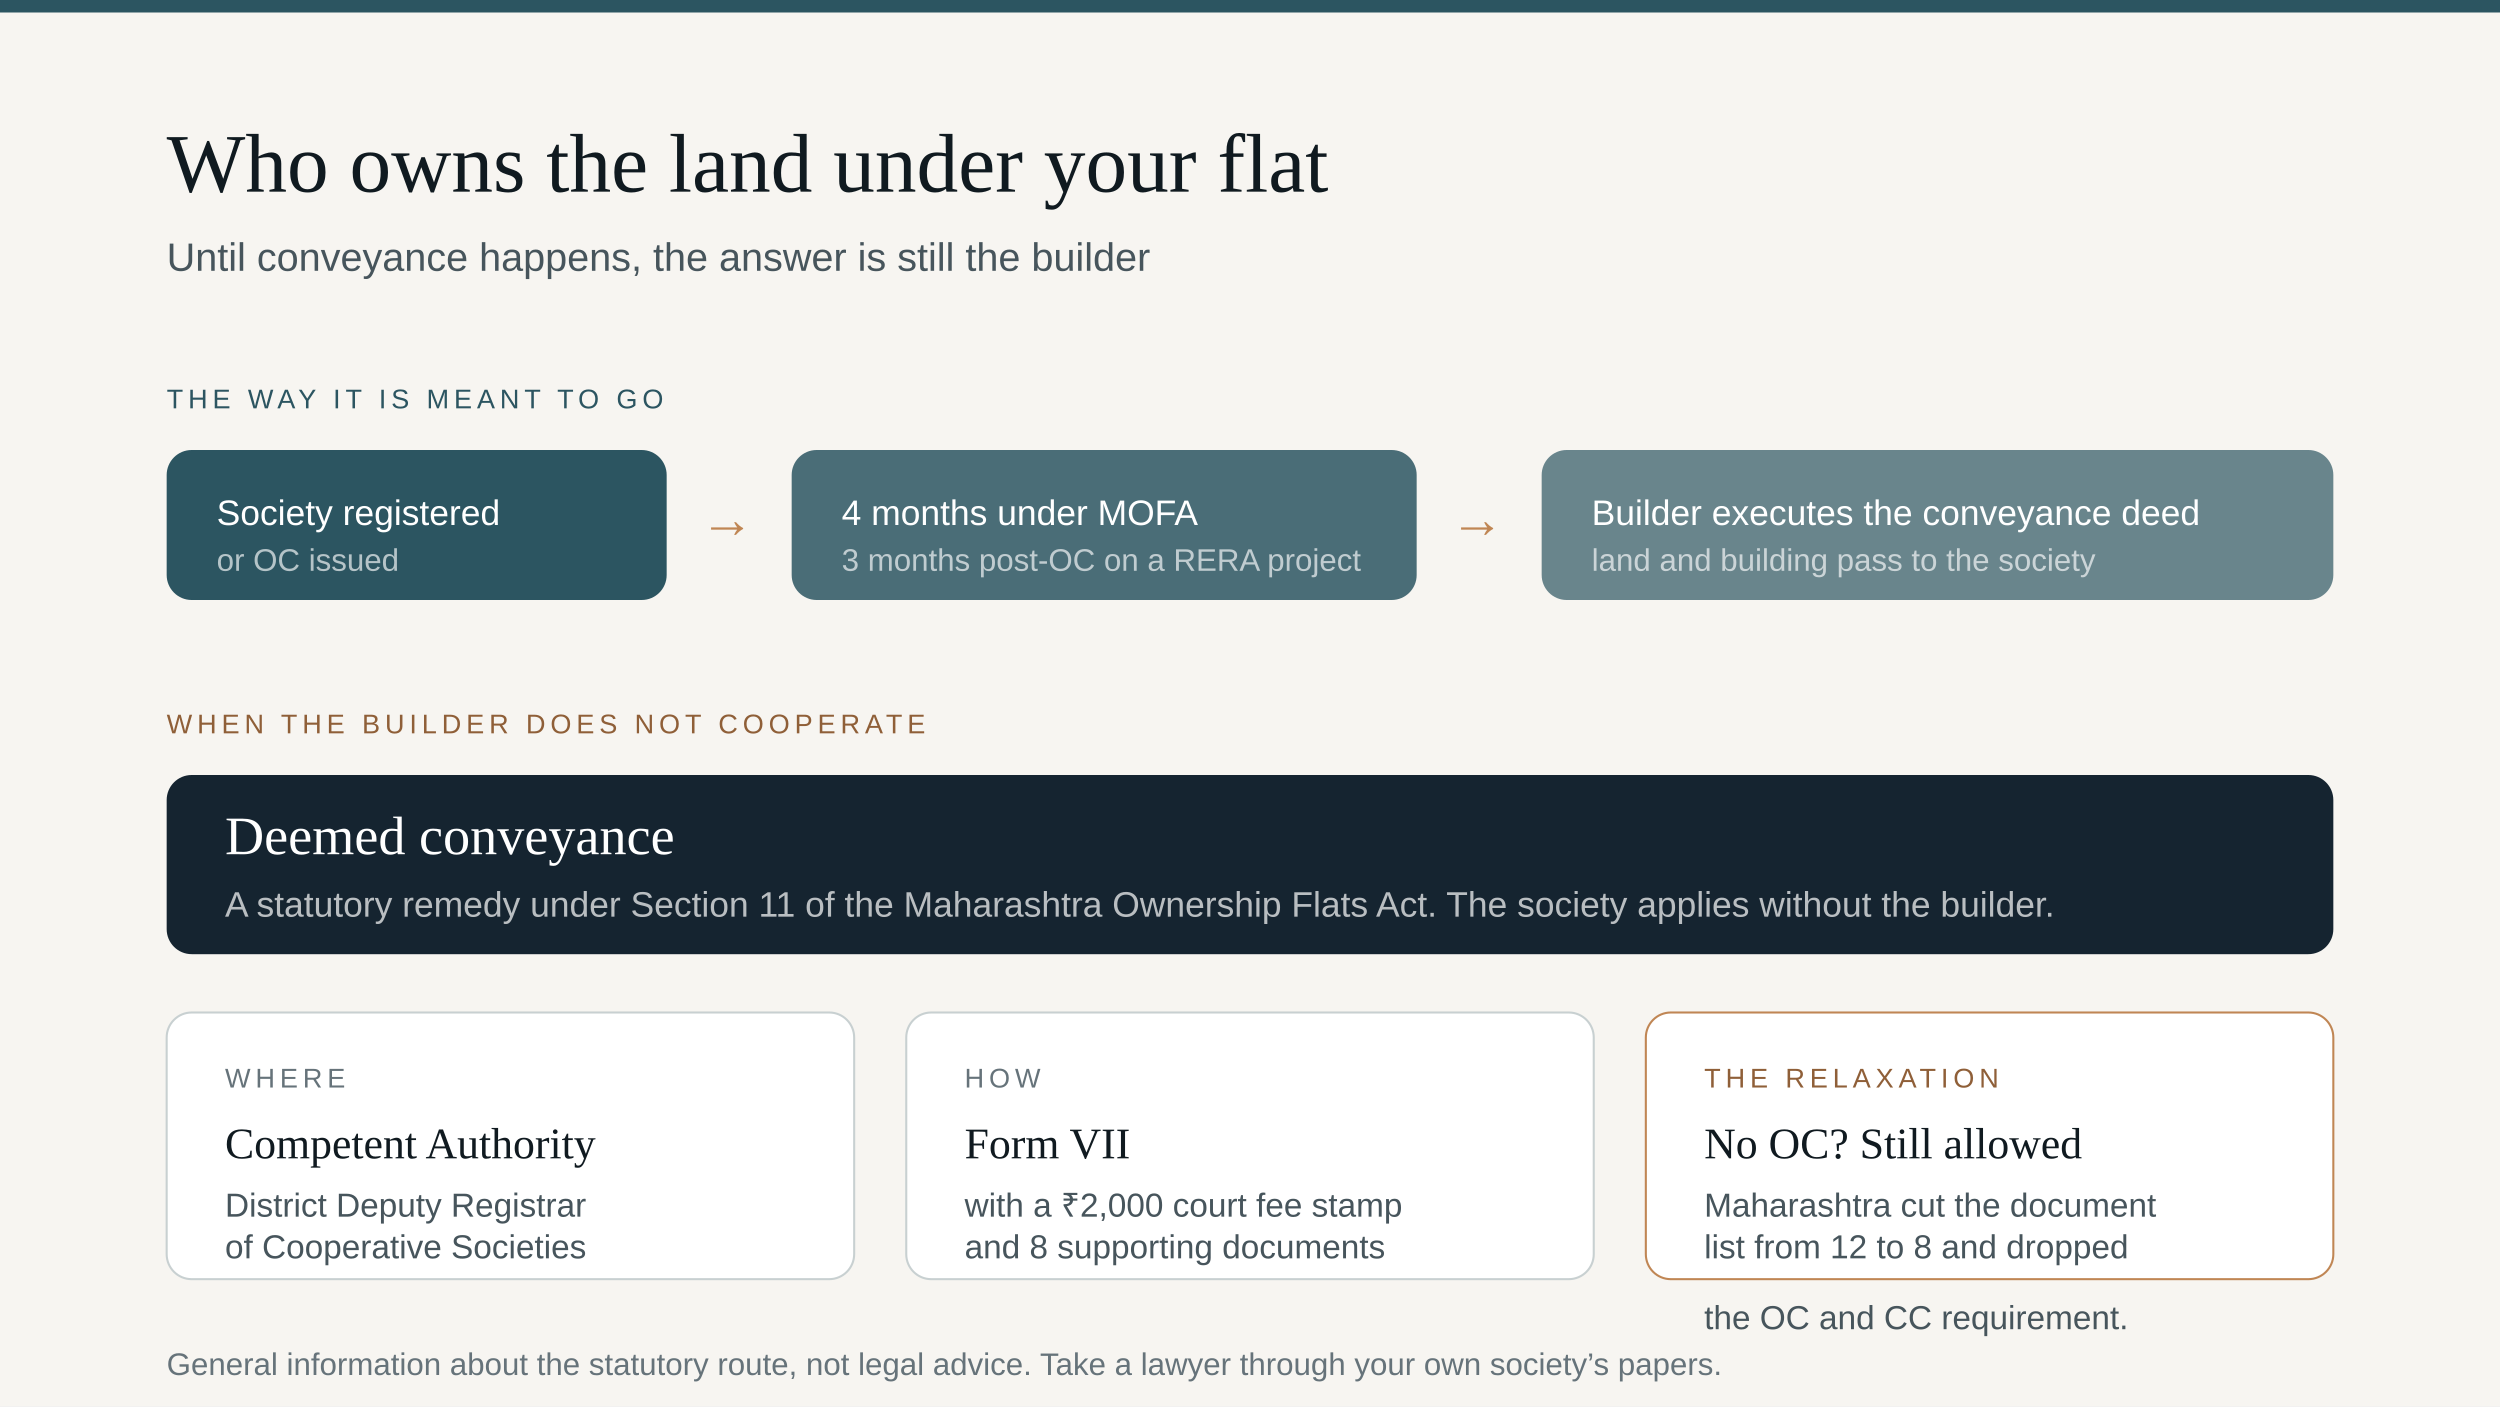
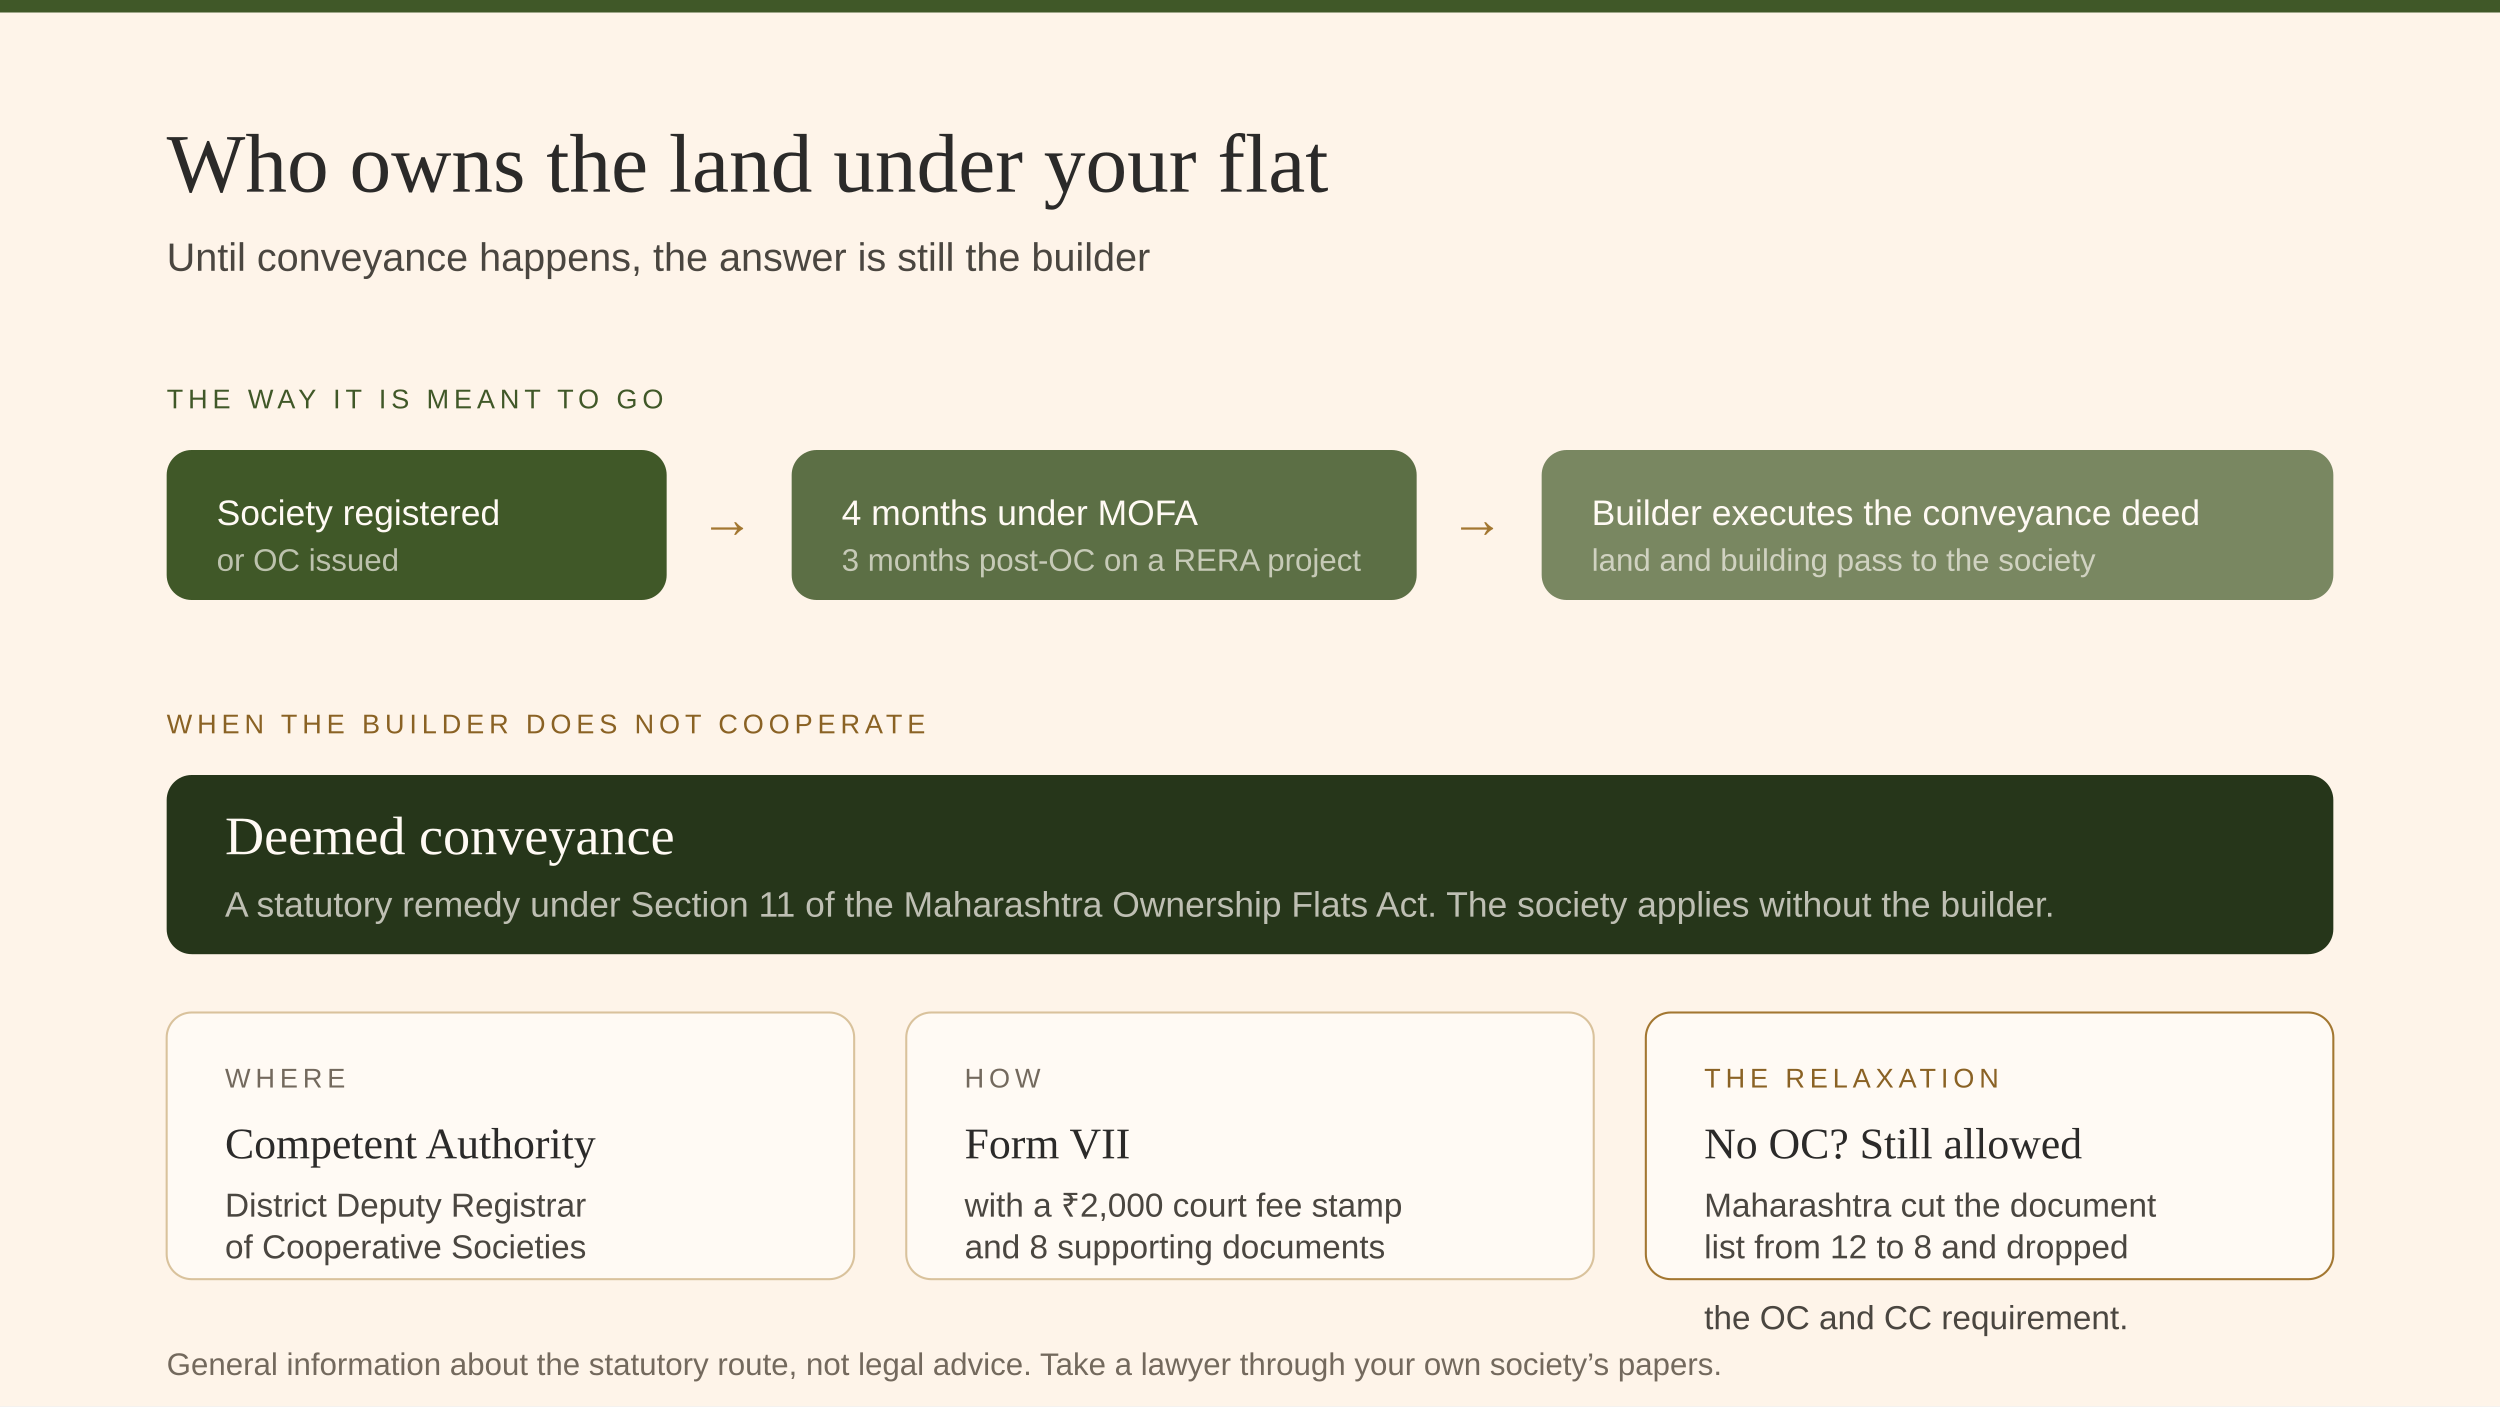
<svg xmlns="http://www.w3.org/2000/svg" viewBox="0 0 1200 675" width="1200" height="675" role="img" aria-label="Timeline showing conveyance deadlines and the deemed conveyance route in Maharashtra">
-   <rect width="1200" height="675" fill="#f7f5f1" />
-   <rect x="0" y="0" width="1200" height="6" fill="#2c5561" />
-   <text x="80" y="92" font-family="Georgia, 'Times New Roman', serif" font-size="40" fill="#101a20">Who owns the land under your flat</text>
-   <text x="80" y="130" font-family="Helvetica Neue, Arial, sans-serif" font-size="19" fill="#47555c">Until conveyance happens, the answer is still the builder</text>
-   <text x="80" y="196" font-family="Helvetica Neue, Arial, sans-serif" font-size="13" fill="#2c5561" letter-spacing="0.18em">THE WAY IT IS MEANT TO GO</text>
+   <rect width="1200" height="675" fill="#fef4e9" />
+   <rect x="0" y="0" width="1200" height="6" fill="#405828" />
+   <text x="80" y="92" font-family="Georgia, 'Times New Roman', serif" font-size="40" fill="#2b2a29">Who owns the land under your flat</text>
+   <text x="80" y="130" font-family="Helvetica Neue, Arial, sans-serif" font-size="19" fill="#4a4640">Until conveyance happens, the answer is still the builder</text>
+   <text x="80" y="196" font-family="Helvetica Neue, Arial, sans-serif" font-size="13" fill="#405828" letter-spacing="0.18em">THE WAY IT IS MEANT TO GO</text>
  <g>
-     <rect x="80" y="216" width="240" height="72" rx="12" fill="#2c5561" />
-     <text x="104" y="252" font-family="Helvetica Neue, Arial, sans-serif" font-size="17" fill="#ffffff">Society registered</text>
-     <text x="104" y="274" font-family="Helvetica Neue, Arial, sans-serif" font-size="15" fill="#ffffff" opacity="0.65">or OC issued</text>
-     <text x="336" y="258" font-family="Georgia, 'Times New Roman', serif" font-size="26" fill="#c08654">→</text>
-     <rect x="380" y="216" width="300" height="72" rx="12" fill="#2c5561" opacity="0.85" />
-     <text x="404" y="252" font-family="Helvetica Neue, Arial, sans-serif" font-size="17" fill="#ffffff">4 months under MOFA</text>
-     <text x="404" y="274" font-family="Helvetica Neue, Arial, sans-serif" font-size="15" fill="#ffffff" opacity="0.65">3 months post-OC on a RERA project</text>
-     <text x="696" y="258" font-family="Georgia, 'Times New Roman', serif" font-size="26" fill="#c08654">→</text>
-     <rect x="740" y="216" width="380" height="72" rx="12" fill="#2c5561" opacity="0.7" />
-     <text x="764" y="252" font-family="Helvetica Neue, Arial, sans-serif" font-size="17" fill="#ffffff">Builder executes the conveyance deed</text>
-     <text x="764" y="274" font-family="Helvetica Neue, Arial, sans-serif" font-size="15" fill="#ffffff" opacity="0.65">land and building pass to the society</text>
+     <rect x="80" y="216" width="240" height="72" rx="12" fill="#405828" />
+     <text x="104" y="252" font-family="Helvetica Neue, Arial, sans-serif" font-size="17" fill="#fffaf4">Society registered</text>
+     <text x="104" y="274" font-family="Helvetica Neue, Arial, sans-serif" font-size="15" fill="#fffaf4" opacity="0.65">or OC issued</text>
+     <text x="336" y="258" font-family="Georgia, 'Times New Roman', serif" font-size="26" fill="#a37731">→</text>
+     <rect x="380" y="216" width="300" height="72" rx="12" fill="#405828" opacity="0.85" />
+     <text x="404" y="252" font-family="Helvetica Neue, Arial, sans-serif" font-size="17" fill="#fffaf4">4 months under MOFA</text>
+     <text x="404" y="274" font-family="Helvetica Neue, Arial, sans-serif" font-size="15" fill="#fffaf4" opacity="0.65">3 months post-OC on a RERA project</text>
+     <text x="696" y="258" font-family="Georgia, 'Times New Roman', serif" font-size="26" fill="#a37731">→</text>
+     <rect x="740" y="216" width="380" height="72" rx="12" fill="#405828" opacity="0.7" />
+     <text x="764" y="252" font-family="Helvetica Neue, Arial, sans-serif" font-size="17" fill="#fffaf4">Builder executes the conveyance deed</text>
+     <text x="764" y="274" font-family="Helvetica Neue, Arial, sans-serif" font-size="15" fill="#fffaf4" opacity="0.65">land and building pass to the society</text>
  </g>
-   <text x="80" y="352" font-family="Helvetica Neue, Arial, sans-serif" font-size="13" fill="#8f5f38" letter-spacing="0.18em">WHEN THE BUILDER DOES NOT COOPERATE</text>
+   <text x="80" y="352" font-family="Helvetica Neue, Arial, sans-serif" font-size="13" fill="#8a6224" letter-spacing="0.18em">WHEN THE BUILDER DOES NOT COOPERATE</text>
  <g>
-     <rect x="80" y="372" width="1040" height="86" rx="12" fill="#152430" />
-     <text x="108" y="410" font-family="Georgia, 'Times New Roman', serif" font-size="26" fill="#ffffff">Deemed conveyance</text>
-     <text x="108" y="440" font-family="Helvetica Neue, Arial, sans-serif" font-size="17" fill="#ffffff" opacity="0.7">A statutory remedy under Section 11 of the Maharashtra Ownership Flats Act. The society applies without the builder.</text>
+     <rect x="80" y="372" width="1040" height="86" rx="12" fill="#26361a" />
+     <text x="108" y="410" font-family="Georgia, 'Times New Roman', serif" font-size="26" fill="#fffaf4">Deemed conveyance</text>
+     <text x="108" y="440" font-family="Helvetica Neue, Arial, sans-serif" font-size="17" fill="#fffaf4" opacity="0.7">A statutory remedy under Section 11 of the Maharashtra Ownership Flats Act. The society applies without the builder.</text>
  </g>
  <g font-family="Helvetica Neue, Arial, sans-serif">
-     <rect x="80" y="486" width="330" height="128" rx="12" fill="#ffffff" stroke="#c8d0d1" />
-     <text x="108" y="522" font-size="13" fill="#66737a" letter-spacing="0.18em">WHERE</text>
-     <text x="108" y="556" font-family="Georgia, 'Times New Roman', serif" font-size="21" fill="#101a20">Competent Authority</text>
-     <text x="108" y="584" font-size="16" fill="#47555c">District Deputy Registrar</text>
-     <text x="108" y="604" font-size="16" fill="#47555c">of Cooperative Societies</text>
-     <rect x="435" y="486" width="330" height="128" rx="12" fill="#ffffff" stroke="#c8d0d1" />
-     <text x="463" y="522" font-size="13" fill="#66737a" letter-spacing="0.18em">HOW</text>
-     <text x="463" y="556" font-family="Georgia, 'Times New Roman', serif" font-size="21" fill="#101a20">Form VII</text>
-     <text x="463" y="584" font-size="16" fill="#47555c">with a ₹2,000 court fee stamp</text>
-     <text x="463" y="604" font-size="16" fill="#47555c">and 8 supporting documents</text>
-     <rect x="790" y="486" width="330" height="128" rx="12" fill="#ffffff" stroke="#c08654" />
-     <text x="818" y="522" font-size="13" fill="#8f5f38" letter-spacing="0.18em">THE RELAXATION</text>
-     <text x="818" y="556" font-family="Georgia, 'Times New Roman', serif" font-size="21" fill="#101a20">No OC? Still allowed</text>
-     <text x="818" y="584" font-size="16" fill="#47555c">Maharashtra cut the document</text>
-     <text x="818" y="604" font-size="16" fill="#47555c">list from 12 to 8 and dropped</text>
+     <rect x="80" y="486" width="330" height="128" rx="12" fill="#fffaf4" stroke="#d9c29c" />
+     <text x="108" y="522" font-size="13" fill="#73695d" letter-spacing="0.18em">WHERE</text>
+     <text x="108" y="556" font-family="Georgia, 'Times New Roman', serif" font-size="21" fill="#2b2a29">Competent Authority</text>
+     <text x="108" y="584" font-size="16" fill="#4a4640">District Deputy Registrar</text>
+     <text x="108" y="604" font-size="16" fill="#4a4640">of Cooperative Societies</text>
+     <rect x="435" y="486" width="330" height="128" rx="12" fill="#fffaf4" stroke="#d9c29c" />
+     <text x="463" y="522" font-size="13" fill="#73695d" letter-spacing="0.18em">HOW</text>
+     <text x="463" y="556" font-family="Georgia, 'Times New Roman', serif" font-size="21" fill="#2b2a29">Form VII</text>
+     <text x="463" y="584" font-size="16" fill="#4a4640">with a ₹2,000 court fee stamp</text>
+     <text x="463" y="604" font-size="16" fill="#4a4640">and 8 supporting documents</text>
+     <rect x="790" y="486" width="330" height="128" rx="12" fill="#fffaf4" stroke="#a37731" />
+     <text x="818" y="522" font-size="13" fill="#8a6224" letter-spacing="0.18em">THE RELAXATION</text>
+     <text x="818" y="556" font-family="Georgia, 'Times New Roman', serif" font-size="21" fill="#2b2a29">No OC? Still allowed</text>
+     <text x="818" y="584" font-size="16" fill="#4a4640">Maharashtra cut the document</text>
+     <text x="818" y="604" font-size="16" fill="#4a4640">list from 12 to 8 and dropped</text>
  </g>
-   <text x="818" y="638" font-family="Helvetica Neue, Arial, sans-serif" font-size="16" fill="#47555c">the OC and CC requirement.</text>
-   <text x="80" y="660" font-family="Helvetica Neue, Arial, sans-serif" font-size="15" fill="#66737a">General information about the statutory route, not legal advice. Take a lawyer through your own society’s papers.</text>
+   <text x="818" y="638" font-family="Helvetica Neue, Arial, sans-serif" font-size="16" fill="#4a4640">the OC and CC requirement.</text>
+   <text x="80" y="660" font-family="Helvetica Neue, Arial, sans-serif" font-size="15" fill="#73695d">General information about the statutory route, not legal advice. Take a lawyer through your own society’s papers.</text>
</svg>
